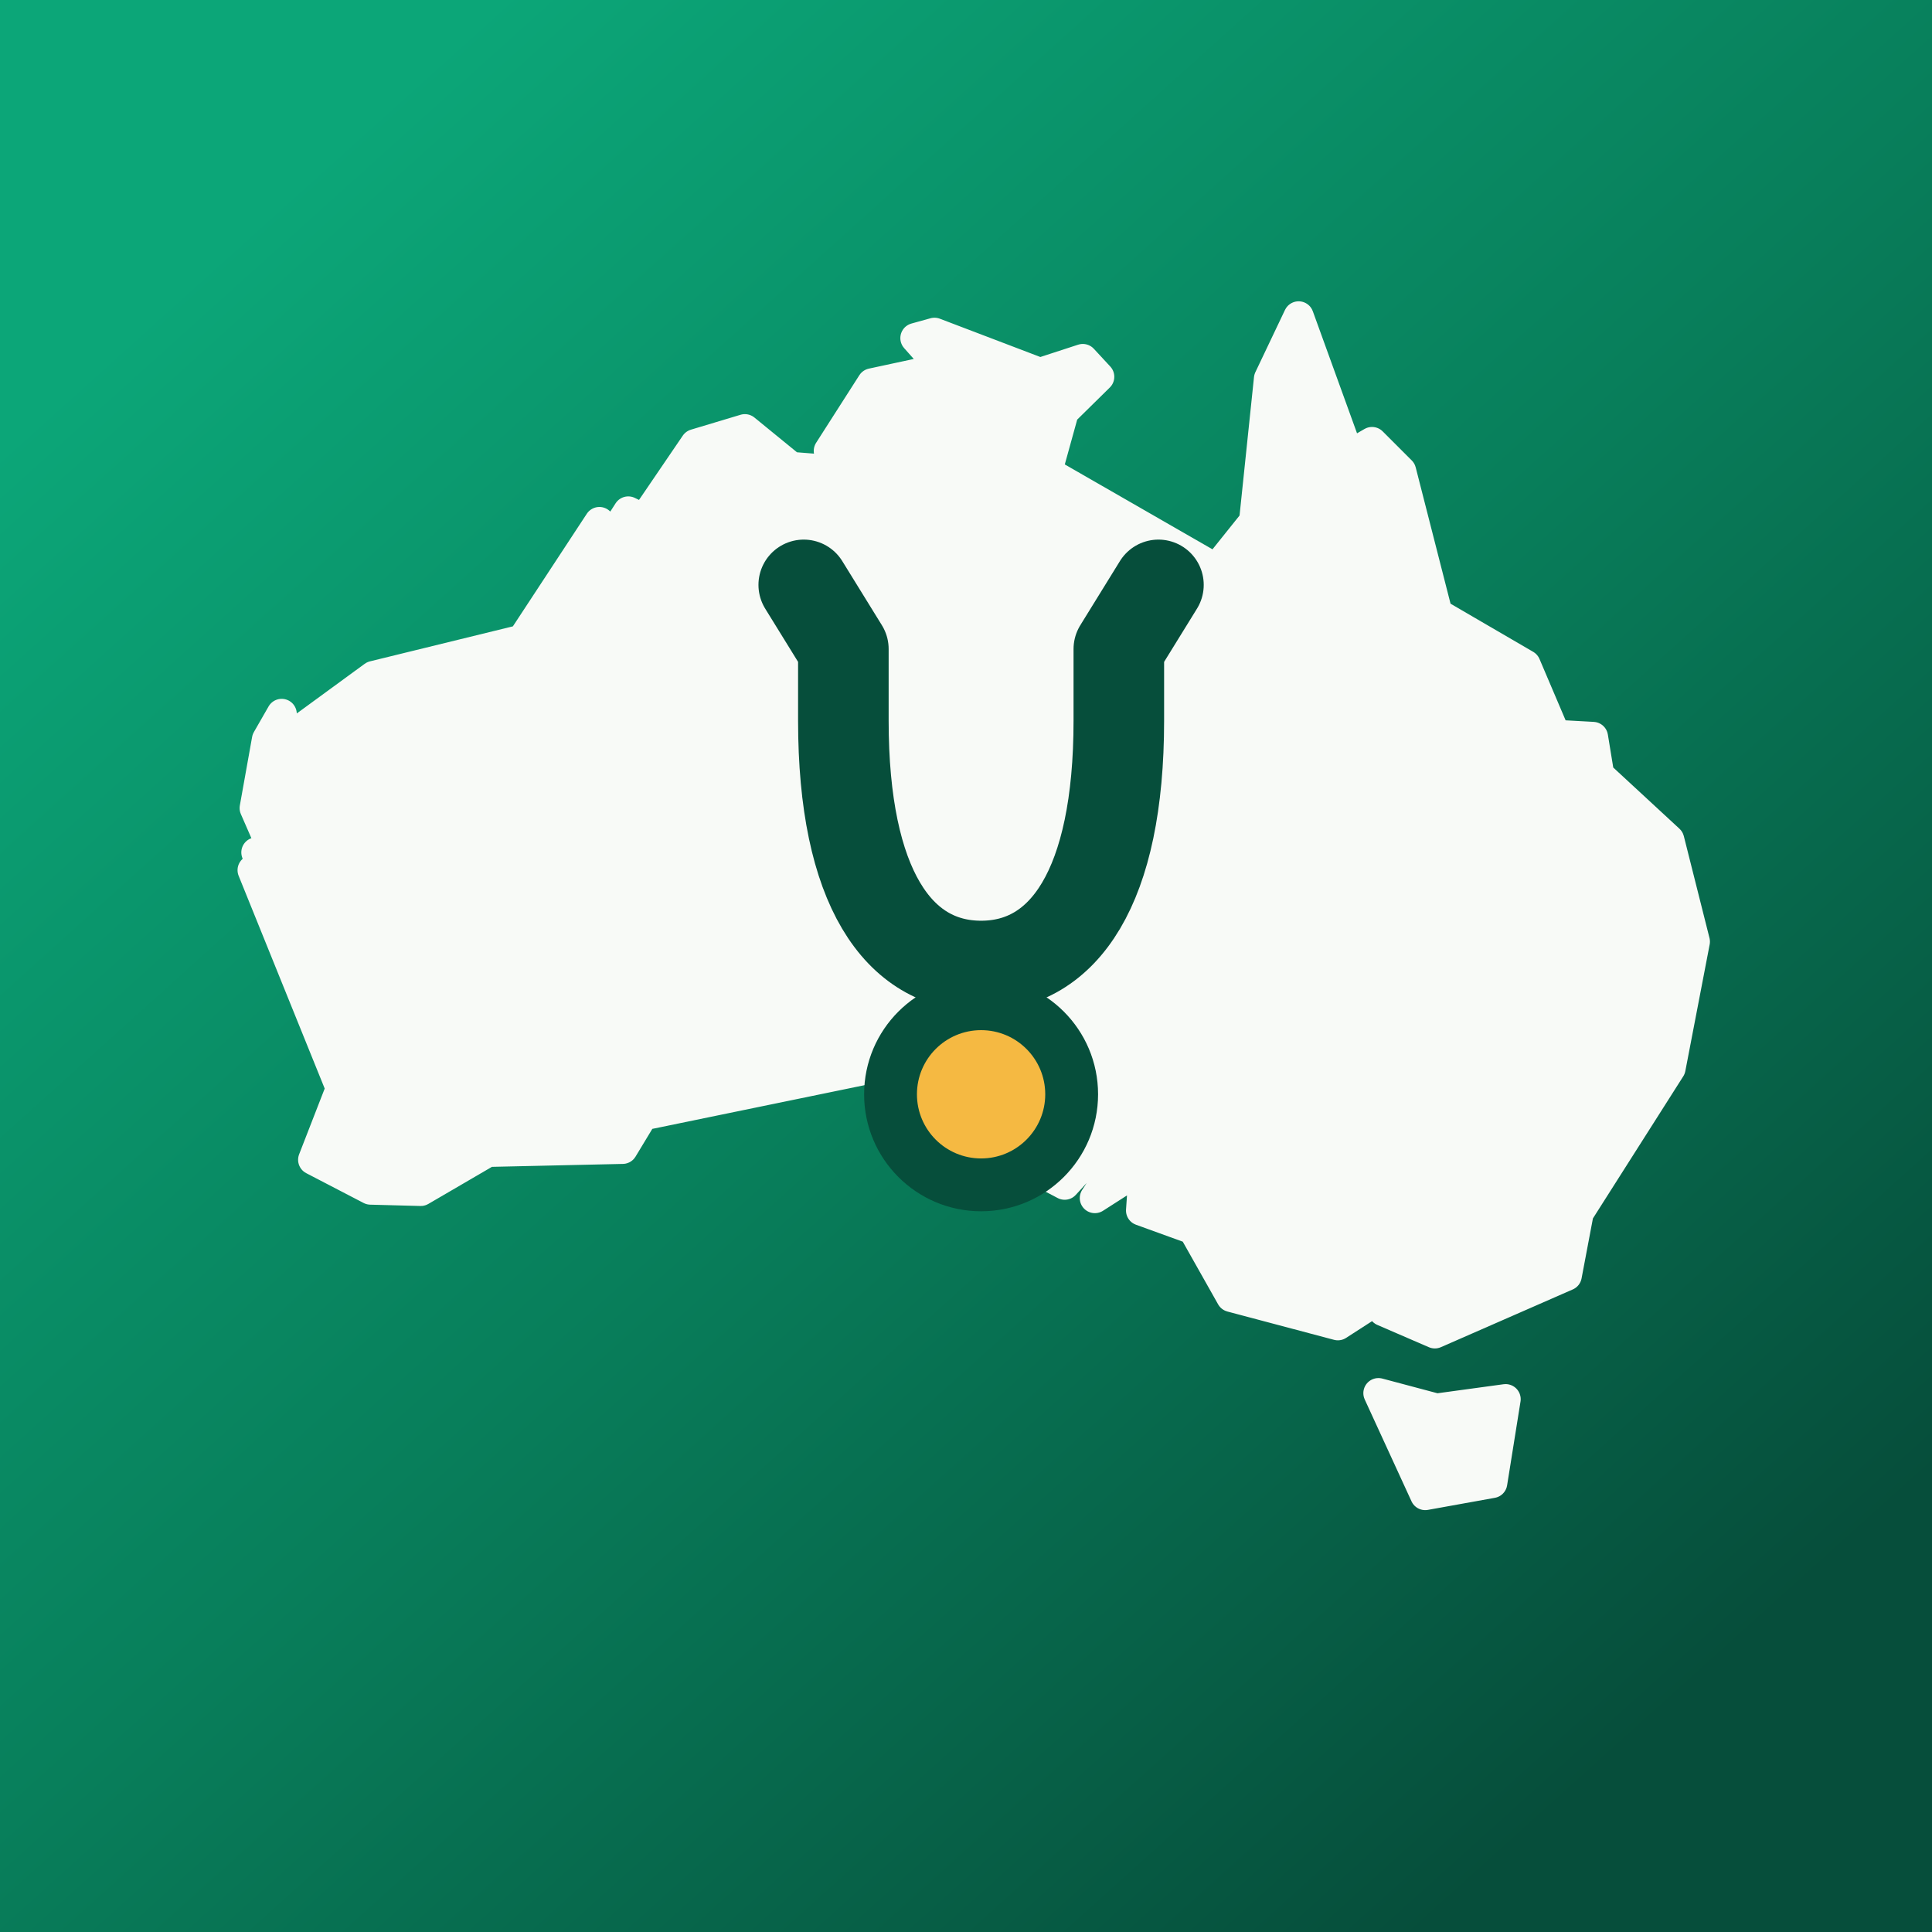
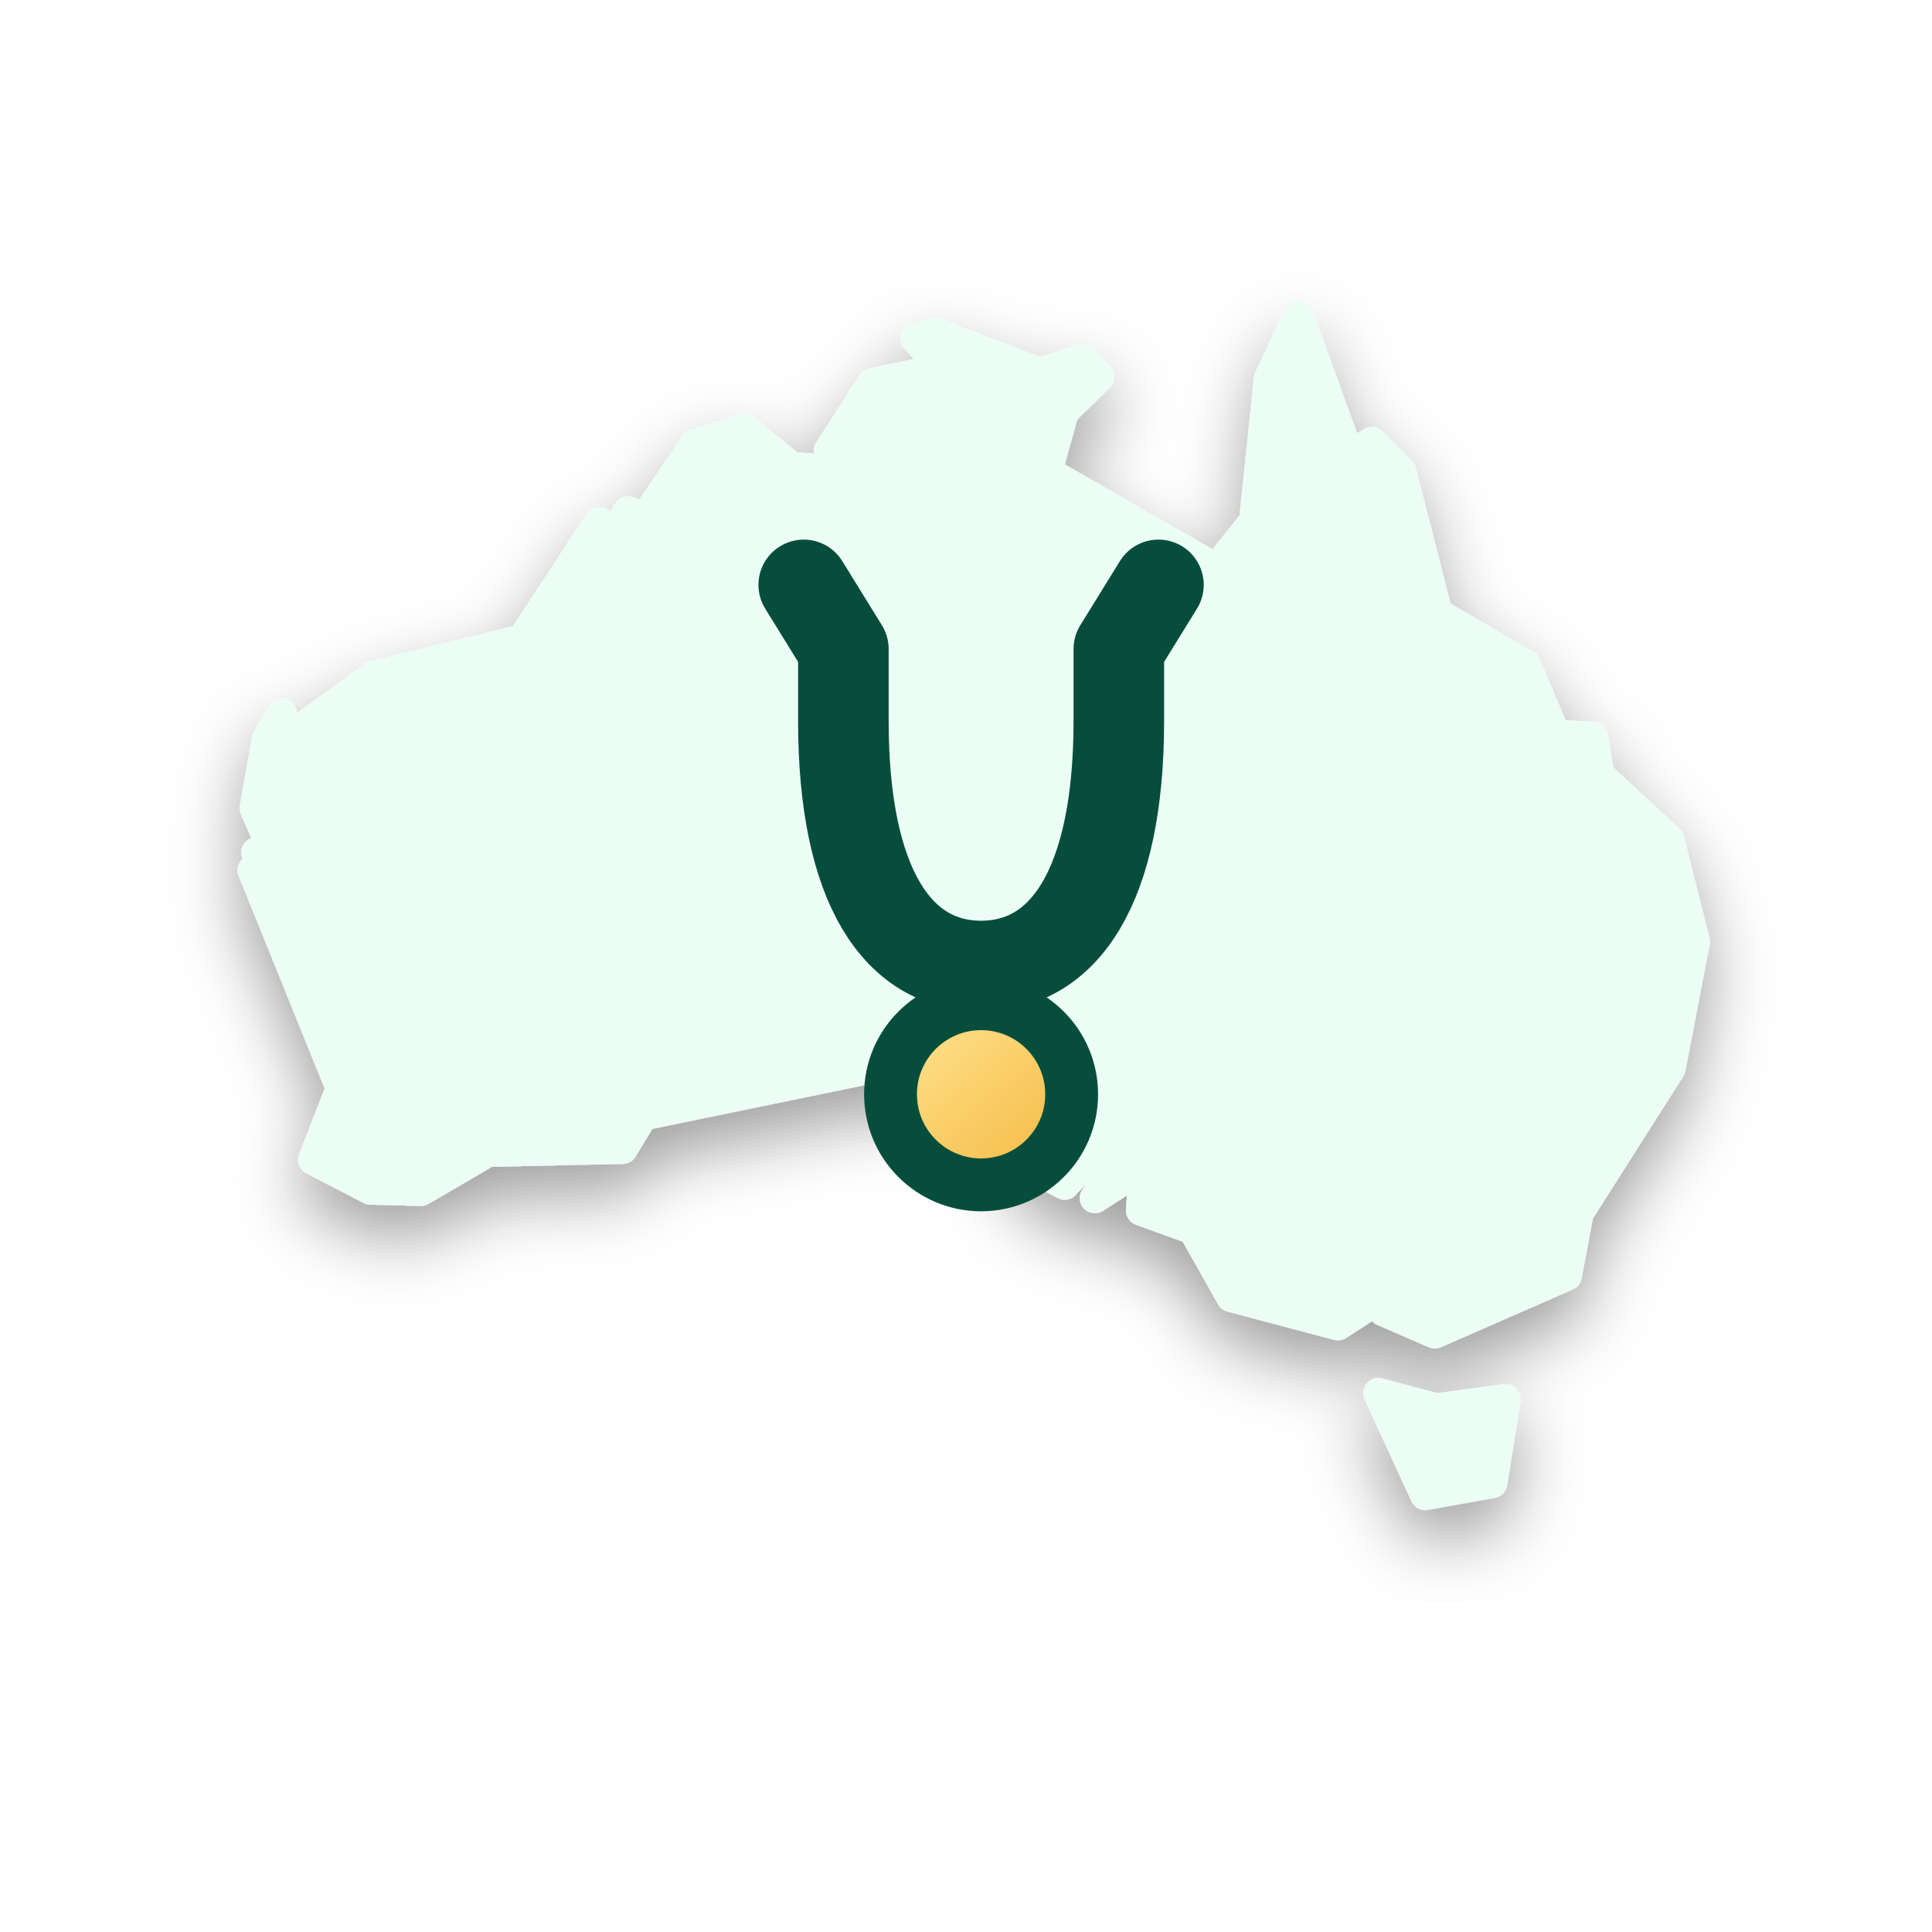
<svg xmlns="http://www.w3.org/2000/svg" viewBox="0 0 1024 1024">
  <defs>
-     <linearGradient id="background" x1="140" y1="110" x2="870" y2="920" gradientUnits="userSpaceOnUse">
-       <stop stop-color="#0CA678" />
-       <stop offset="0.5" stop-color="#087F5B" />
-       <stop offset="1" stop-color="#064E3B" />
+     <linearGradient id="chestpiece" x1="485" y1="545" x2="558" y2="626" gradientUnits="userSpaceOnUse">
+       <stop stop-color="#FFE08A" />
+       <stop offset="1" stop-color="#F5B942" />
    </linearGradient>
+     <filter id="shadow" x="80" y="120" width="870" height="730" filterUnits="userSpaceOnUse">
+       <feDropShadow dx="0" dy="16" stdDeviation="18" flood-color="#000000" flood-opacity="0.38" />
+     </filter>
  </defs>
-   <rect width="1024" height="1024" fill="url(#background)" />
-   <g fill="#F8FAF7" stroke="#F8FAF7" stroke-width="16" stroke-linejoin="round">
+   <g filter="url(#shadow)" fill="#ECFDF5" stroke="#ECFDF5" stroke-width="16" stroke-linejoin="round">
    <path d="M475.7 563.4 340.7 591.2 330 608.9 258.5 610.5 223 631.2 196.4 630.5 166 614.7 180.7 576.9 133.9 461.2 142.3 469.4 135.9 451.8 150.9 464.7 135 428.3 141.5 392 149.3 378.4 150.8 392.8 198 358.3 276.8 339 317.7 276.7 325.7 293.1 333.8 289.3 327.1 280.3 333 271.1 341.4 275.2 368.5 235.4 394.8 227.5 419.3 247.5 443.3 249.4 439.3 239 462.2 203.2 499.4 195.2 485.2 179.2 495.3 176.4 551.2 197.7 573.9 190.3 582.6 199.7 563.8 218.2 555 250 644.6 301.5 664.7 276.4 672.6 200.7 688.3 167.7 715 241.4 727.2 234.3 742.6 249.7 761.9 325.2 808.6 352.4 824.4 389.5 844.3 390.6 847.6 410.8 884.7 445.1 898.3 499.1 885.4 566.2 836.7 642.8 830.4 676.1 760.5 706.7 733.2 694.9 736.1 685 709.1 702.4 652.6 687.4 632.4 651.6 604.8 641.6 606.4 618.3 580.3 635 600.4 604.2 598.9 590.1 564.3 627.9 549.5 620.1 531.7 584.7 475.7 563.4Z" />
    <path d="M761.4 746.6 798 741.6 790.9 786 755.4 792.4 730.6 738.4 761.4 746.6Z" />
  </g>
  <g fill="none" stroke="#064E3B" stroke-linecap="round" stroke-linejoin="round">
    <path d="m426 310 21 34m167-34-21 34M447 344v38c0 88 29 130 73 130s73-42 73-130v-38" stroke-width="48" />
    <path d="M520 512v58" stroke-width="42" />
  </g>
  <circle cx="520" cy="580" r="62" fill="#064E3B" />
-   <circle cx="520" cy="580" r="34" fill="#F5B942" />
+   <circle cx="520" cy="580" r="34" fill="url(#chestpiece)" />
</svg>
